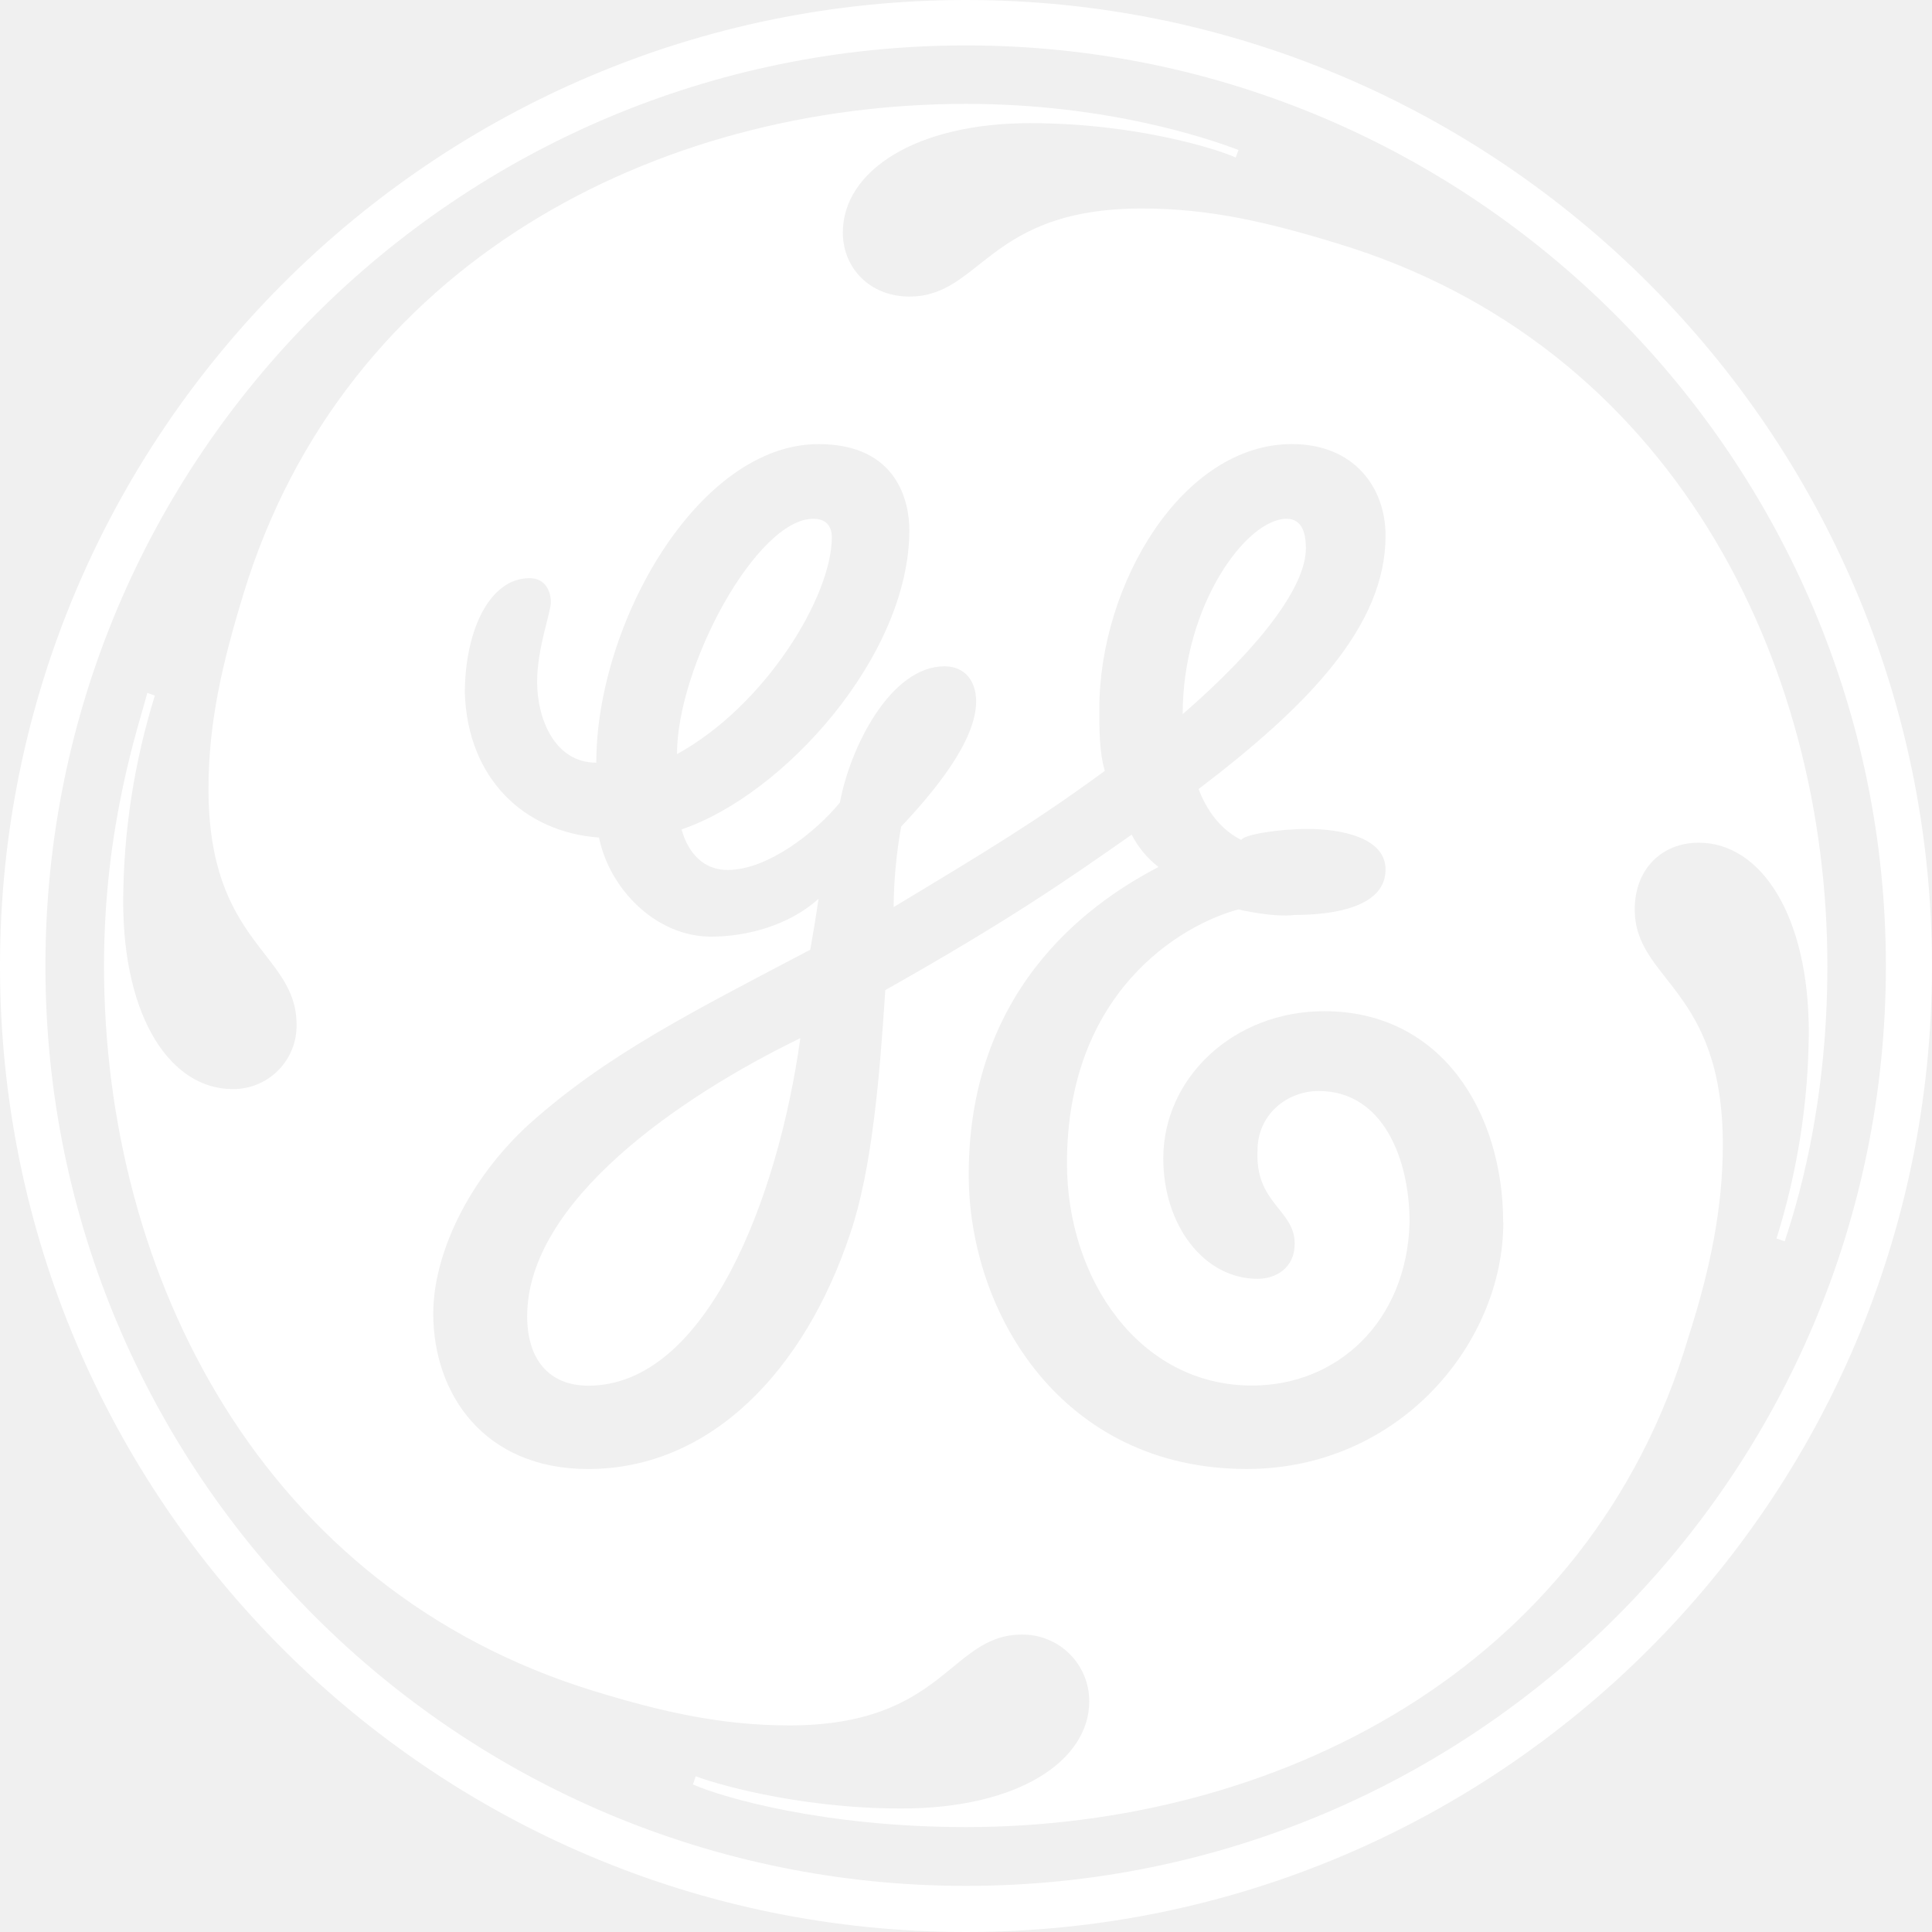
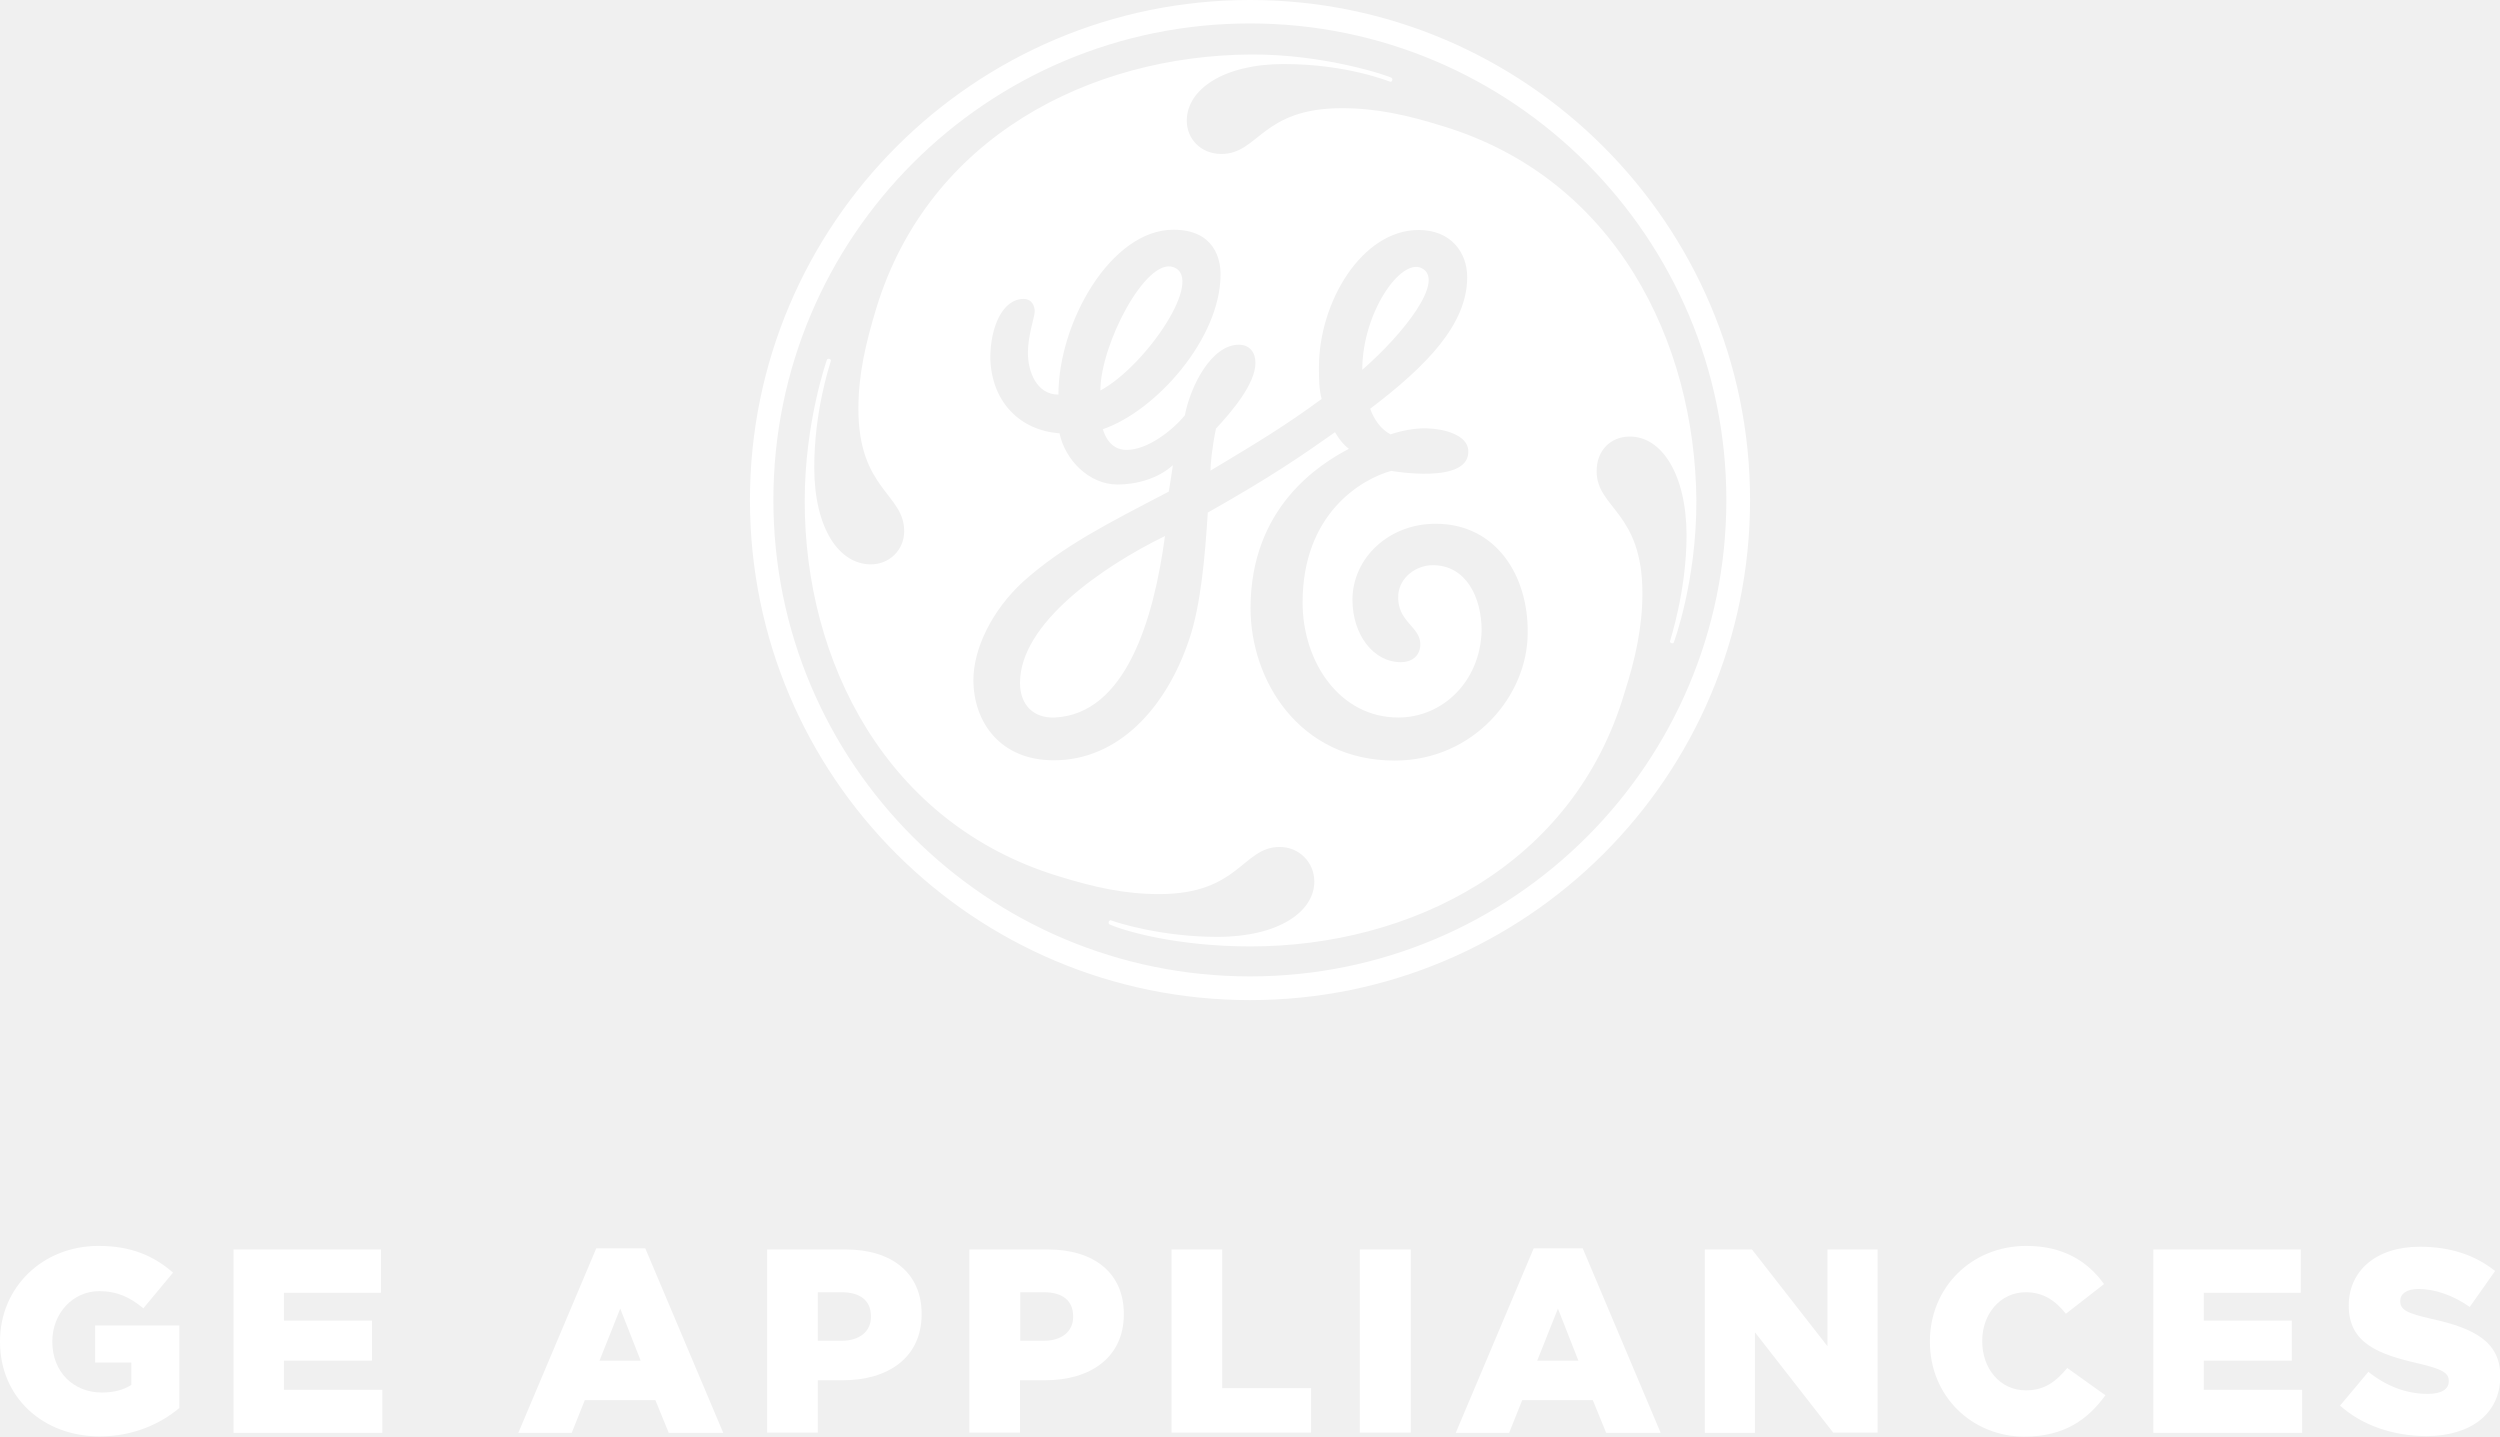
- <svg xmlns="http://www.w3.org/2000/svg" width="580.28" height="580.29" viewBox="0 0 580.28 580.29">
-   <defs>
-     <style>.cls-1{fill:#fff;fill-rule:evenodd;}</style>
-   </defs>
-   <g id="Layer_2" data-name="Layer 2">
-     <g id="Layer_1-2" data-name="Layer 1">
-       <path class="cls-1" d="M580.28,290.14C580.28,130.19,450.09,0,290.14,0S0,130.19,0,290.14C0,450.71,130.19,580.29,290.14,580.29S580.28,450.71,580.28,290.14Zm-13.84,0c0,152.72-123.58,276.3-276.3,276.3S13.64,442.86,13.64,290.14s123.78-276.5,276.5-276.5,276.3,124.61,276.3,276.5Zm-17.57,0c0-91.75-46.71-186.61-147.14-217C380.86,66.75,363.3,62.62,343,62.62c-46.5,0-48.15,26.45-69.85,26.45-12,0-20-8.68-20-19.22,0-18.39,21.7-32.86,56.21-32.86,32.24,0,57,8.06,61.79,10.33l.83-2.27c-8.68-3.31-39.27-13.85-81.84-13.85-92.58,0-186.61,47.53-217,147.14C66.75,199.22,62.62,217,62.62,237c0,46.7,26.45,49,26.45,70.68a19,19,0,0,1-19.22,19.43C51.46,327.13,37,306.05,37,270.72a210.86,210.86,0,0,1,9.51-61.79l-2.27-.83c-2.48,9.71-13,39.47-13,82,0,93.2,47.53,187.23,147.14,217.81,20.87,6.41,38.65,10.33,58.69,10.33,46.7,0,48.15-27.28,69.85-27.28a20,20,0,0,1,20.25,20c0,17.77-21.08,32.24-56.42,32.24-32,0-57.86-8.06-61.79-9.71l-.83,2.48c8.89,3.93,39.47,12.81,82,12.81,92.38,0,187.23-46.7,217-147.14,6.41-20,10.33-38.44,10.33-57.86,0-47.32-26.45-49-26.45-70.67,0-12,8.06-20,19.22-20,18.6,0,33.06,21.7,33.06,57A211.12,211.12,0,0,1,533.58,372l2.48.83c3.1-9.51,12.81-39.26,12.81-82.66Zm-97.34,77.08c0,36.16-31.2,74-77.08,74-55.38,0-83.49-46.7-83.49-88.45,0-58.69,40.09-83.49,57-92.37a29,29,0,0,1-8.06-9.71c-19.42,13.64-37,25.83-74,46.7-1.65,25.62-3.93,53.73-10.54,73.16-13.64,40.92-41.74,70.68-78.73,70.68-31.21,0-46.5-22.53-46.5-46.7,0-17.56,10.33-40.09,28.93-57,23.35-20.87,49-33.68,84.31-52.28.83-4.75,1.65-9.51,2.48-15.29-8.89,8.06-21.7,11.37-32.24,11.37-16.74,0-30.59-14.47-33.69-29.76-22.53-1.65-39.47-17.77-40.3-43.4,0-18.39,7.23-34.51,19.43-34.51,4.75,0,6.41,3.93,6.41,7.23,0,3.1-4.13,13.64-4.13,24,0,10.54,5,24.18,17.77,24.18,0-41.74,30.58-95.68,66.75-95.68,24,0,27.28,17.77,27.28,25.83,0,37.82-37.82,79.56-68.4,89.89.83,3.31,4.13,12.19,13.85,12.19,12,0,26.45-11.37,33.69-20.25,3.1-16.74,15.29-40.92,31.41-40.92,6.41,0,9.51,4.75,9.51,10.54,0,12-12.81,27.28-22.52,37.61a144.24,144.24,0,0,0-2.27,24.18c28.11-16.94,42.57-25.63,63.44-40.92-1.65-5.58-1.65-12.19-1.65-18.6,0-37.61,25-79.56,57.86-79.56,18.6,0,28.11,13,28.11,27.49C416.2,188.06,392.85,212,360,237c2.48,6.41,6.41,12,12.81,15.29.83-1.65,11.37-3.31,20-3.31,9.71,0,23.35,2.48,23.35,12.19,0,11.16-15.29,13.64-27.28,13.64-6.41.83-16.95-1.65-16.95-1.65-17.56,4.75-51.46,25-51.46,76.25,0,34.72,21.7,66.75,55.59,66.75,25.62,0,46.5-19.22,47.32-49,0-19.22-8.06-39.47-27.28-39.47-9.71,0-18.39,7.23-18.39,17.77-.82,16.12,11.16,17.77,11.16,28.1,0,7.23-5.58,10.54-11.16,10.54-16.12,0-28.31-16.12-28.31-36.16,0-24.18,21.08-44.22,48.36-44.22,35.34,0,53.73,30.59,53.73,63.44ZM392.23,164.7c0-3.93-.83-8.88-5.79-8.88-12,0-31.21,25.83-31.21,58.69,24-20.87,37-38.64,37-49.8ZM249.84,161.4c0-3.93-2.27-5.58-5.58-5.58-16.95,0-40.92,44.22-40.92,70.68,26.45-14.47,46.5-47.32,46.5-65.1Zm-9.5,150.44c-36.17,17.57-82,49-82,83.49,0,12.81,6.41,20.87,18.39,20.87,35.34,0,57-56.21,63.65-104.36Z" />
+ <svg xmlns="http://www.w3.org/2000/svg" version="1.1" x="0px" y="0px" width="917.4px" height="527.1px" viewBox="0 0 917.4 527.1" style="enable-background:new 0 0 917.4 527.1;" xml:space="preserve">
+   <style type="text/css">
+ 	.st0{display:none;}
+ 	.st1{display:inline;fill:none;}
+ 	.st2{fill:#FFFFFF;}
+ </style>
+   <g id="preview_backer" class="st0">
+     <rect x="133.9" y="91" class="st1" width="648.4" height="344.8" />
+   </g>
+   <g id="art">
+     <g>
+       <g>
+         <path class="st2" d="M458.7,367c-101.2,0-183.5-81.8-183.5-183.5C275.2,82.3,357.5,0,458.7,0c101.1,0,183.5,82.3,183.5,183.5     C642.2,285.2,559.8,367,458.7,367 M458.7,8.6c-96.6,0-174.9,78.3-174.9,174.9c0,96.6,78.3,174.8,174.9,174.8     c96.6,0,174.8-78.3,174.8-174.8C633.5,87.4,555.3,8.6,458.7,8.6 M614.2,235.8c-0.1,0.2-0.4,0.4-0.9,0.2c-0.4-0.2-0.5-0.4-0.5-0.6     c0-0.3,6.1-18.4,6.1-39.1c-0.1-22.4-9.2-36.1-20.8-36.1c-7.1,0-12.2,5.1-12.2,12.7c0,13.7,16.8,14.8,16.8,44.8     c0,12.2-2.5,23.9-6.6,36.6c-18.8,63.5-78.8,93-137.2,93c-27,0-46.1-5.6-51.8-8.1c-0.2-0.1-0.4-0.6-0.2-1c0.1-0.3,0.5-0.6,0.7-0.5     c2.3,0.9,18.8,6.1,39.1,6.1c22.4,0,35.6-9.2,35.6-20.3c0-7.1-5.6-12.7-12.7-12.7c-13.7,0-14.8,17.3-44.2,17.3     c-12.7,0-23.9-2.5-37.1-6.6c-63.1-19.3-93.1-78.8-93-137.8c0-28.7,8.1-51.6,8.2-51.8c0.1-0.2,0.5-0.3,0.9-0.2     c0.5,0.2,0.6,0.6,0.5,0.7c-0.7,2.4-6.1,18.8-6.1,39.1c0,22.4,9.1,35.6,20.8,35.6c6.6,0,12.2-5.1,12.2-12.2     c0-13.7-16.8-15.3-16.8-44.8c0-12.7,2.6-23.9,6.6-37.1c19.3-63,78.8-92.6,137.3-93c27.2-0.2,50.9,7.9,51.8,8.6     c0.2,0.2,0.3,0.5,0.2,0.9c-0.2,0.5-0.5,0.5-0.7,0.5c-0.3,0-15.7-6.5-39.1-6.5c-21.9,0-35.6,9.2-35.6,20.8     c0,6.6,5.1,12.2,12.7,12.2c13.7,0,14.7-16.8,44.2-16.8c12.7,0,23.9,2.5,37.1,6.6c63.5,19.3,92.5,79.3,93,137.3     C622.6,213.2,614.3,235.6,614.2,235.8 M526.8,192.2c-17.3,0-30.5,12.7-30.5,27.9c0,12.7,7.6,22.9,17.8,22.9c3.6,0,7.1-2,7.1-6.6     c0-6.6-8.7-8.2-8.1-18.1c0.5-6.5,6.6-10.9,12.7-10.9c12.2,0,17.9,11.8,17.9,24c-0.5,18.8-14.4,31.9-30.6,31.9     c-21.4,0-35.1-20.3-35.1-42.2c0-32.5,21.4-45.2,32.5-48.3c0.1,0,29.2,5.2,28.3-7.6c-0.4-5.6-8.8-7.8-14.9-8     c-6.8-0.3-13.6,2.2-13.6,2.2c-3.5-1.8-6-5.3-7.5-9.4c20.8-15.8,35.6-31,35.6-48.3c0-9.2-6.1-17.3-17.8-17.3     c-20.8,0-36.6,26.4-36.6,50.3c0,4.1,0,8.1,1,11.7c-13.2,9.7-23.1,15.7-40.8,26.3c0-2.2,0.5-8,2-15.4c6.1-6.6,14.5-16.5,14.5-24.2     c0-3.6-2-6.6-6.1-6.6c-10.1,0-17.8,15.3-19.8,25.9c-4.6,5.6-13.7,12.7-21.4,12.7c-6.1,0-8.1-5.6-8.7-7.6     c19.3-6.6,43.2-33.1,43.2-56.9c0-5.1-2-16.3-17.3-16.3c-22.9,0-42.2,34-42.2,60.5c-8.1,0-11.2-8.6-11.2-15.3     c0-6.6,2.5-13.2,2.5-15.2c0-2-1-4.6-4.1-4.6c-7.6,0-12.2,10.1-12.2,21.8c0.5,16.3,11.2,26.5,25.4,27.5c2,9.6,10.7,18.8,21.3,18.8     c6.6,0,14.7-2,20.3-7.1c-0.5,3.6-1,6.6-1.5,9.7c-22.4,11.7-38.6,19.8-53.4,33c-11.7,10.7-18.3,24.9-18.3,36.1     c0,15.3,9.7,29.5,29.5,29.5c23.4,0,41.2-18.8,49.8-44.7c4.1-12.2,5.7-29.9,6.7-46.2c23.4-13.2,34.5-20.9,46.7-29.5     c1.5,2.6,3.1,4.6,5.1,6.1c-10.7,5.6-36.1,21.4-36.1,58.5c0,26.4,17.8,55.9,52.9,55.9c29,0,48.8-23.9,48.8-46.8     C560.9,211.5,549.2,192.2,526.8,192.2 M387,263.3c-7.6,0.3-12.7-4.5-12.7-12.7c0-21.9,30.3-42.7,53.2-53.9     C423.4,227.3,413.1,262.1,387,263.3 M403.8,143.3c0-16.8,16.6-48.7,26.7-45.3C442.4,102,420.6,134.2,403.8,143.3 M499.9,135.7     c0-20.9,14.1-41.1,21.8-37.3C530.5,102.8,515.1,122.5,499.9,135.7" />
+       </g>
+       <g>
+         <g>
+           <path class="st2" d="M0,492.4v-0.2c0-19.6,15.4-35,36.2-35c11.8,0,20.2,3.6,27.3,9.8l-10.9,13.1c-4.8-4-9.6-6.3-16.2-6.3      c-9.7,0-17.2,8.2-17.2,18.4v0.2c0,10.9,7.6,18.6,18.2,18.6c4.5,0,8-1,10.8-2.8v-8.2H34.9v-13.6h30.9v30.3      c-7.1,5.9-17,10.4-29.2,10.4C15.7,527.1,0,512.7,0,492.4z" />
+           <path class="st2" d="M85.7,458.5h54.1v15.9h-35.6v10.2h32.3v14.7h-32.3v10.7h36.1v15.8H85.7V458.5z" />
+           <path class="st2" d="M218.8,458.1h18l28.6,67.7h-20l-4.9-12h-25.9l-4.8,12h-19.6L218.8,458.1z M235.1,499.3l-7.5-19.1l-7.6,19.1      H235.1z" />
+           <path class="st2" d="M281.5,458.5h28.8c17,0,27.9,8.7,27.9,23.6v0.2c0,15.8-12.2,24.2-28.9,24.2h-9.2v19.2h-18.6V458.5z       M308.9,492c6.6,0,10.7-3.5,10.7-8.7V483c0-5.8-4-8.8-10.8-8.8h-8.7V492H308.9z" />
+           <path class="st2" d="M355.7,458.5h28.8c17,0,27.9,8.7,27.9,23.6v0.2c0,15.8-12.2,24.2-28.9,24.2h-9.2v19.2h-18.6V458.5z       M383.1,492c6.6,0,10.7-3.5,10.7-8.7V483c0-5.8-4-8.8-10.7-8.8h-8.7V492H383.1z" />
+           <path class="st2" d="M429.9,458.5h18.6v50.9h32.6v16.3h-51.2V458.5z" />
+           <path class="st2" d="M499,458.5h18.7v67.2H499V458.5z" />
+           <path class="st2" d="M562.8,458.1h18l28.6,67.7h-20l-4.9-12h-25.9l-4.8,12h-19.6L562.8,458.1z M579.2,499.3l-7.5-19.1l-7.6,19.1      H579.2z" />
+           <path class="st2" d="M625.5,458.5h17.4l27.7,35.5v-35.5H689v67.2h-16.3L644,488.9v36.9h-18.4V458.5z" />
+           <path class="st2" d="M708.2,492.4v-0.2c0-19.6,15.1-35,35.4-35c13.7,0,22.6,5.8,28.5,14l-14,10.9c-3.8-4.8-8.3-7.9-14.7-7.9      c-9.4,0-16,8-16,17.8v0.2c0,10.1,6.6,18,16,18c7,0,11.1-3.3,15.2-8.2l14,10c-6.3,8.7-14.9,15.2-29.8,15.2      C723.6,527.1,708.2,512.4,708.2,492.4z" />
+           <path class="st2" d="M790.2,458.5h54.1v15.9h-35.6v10.2h32.3v14.7h-32.3v10.7h36.1v15.8h-54.6V458.5z" />
+           <path class="st2" d="M858.7,515.8l10.4-12.4c6.6,5.3,14,8.1,21.8,8.1c5,0,7.7-1.7,7.7-4.6v-0.2c0-2.8-2.2-4.3-11.3-6.4      c-14.3-3.3-25.4-7.3-25.4-21.1v-0.2c0-12.5,9.9-21.5,26-21.5c11.4,0,20.4,3.1,27.7,8.9l-9.3,13.2c-6.1-4.3-12.9-6.6-18.8-6.6      c-4.5,0-6.7,1.9-6.7,4.3v0.2c0,3.1,2.3,4.4,11.6,6.5c15.5,3.4,25.1,8.4,25.1,20.9v0.2c0,13.7-10.9,21.9-27.2,21.9      C878.3,526.9,867,523.2,858.7,515.8z" />
+         </g>
+       </g>
    </g>
  </g>
</svg>
